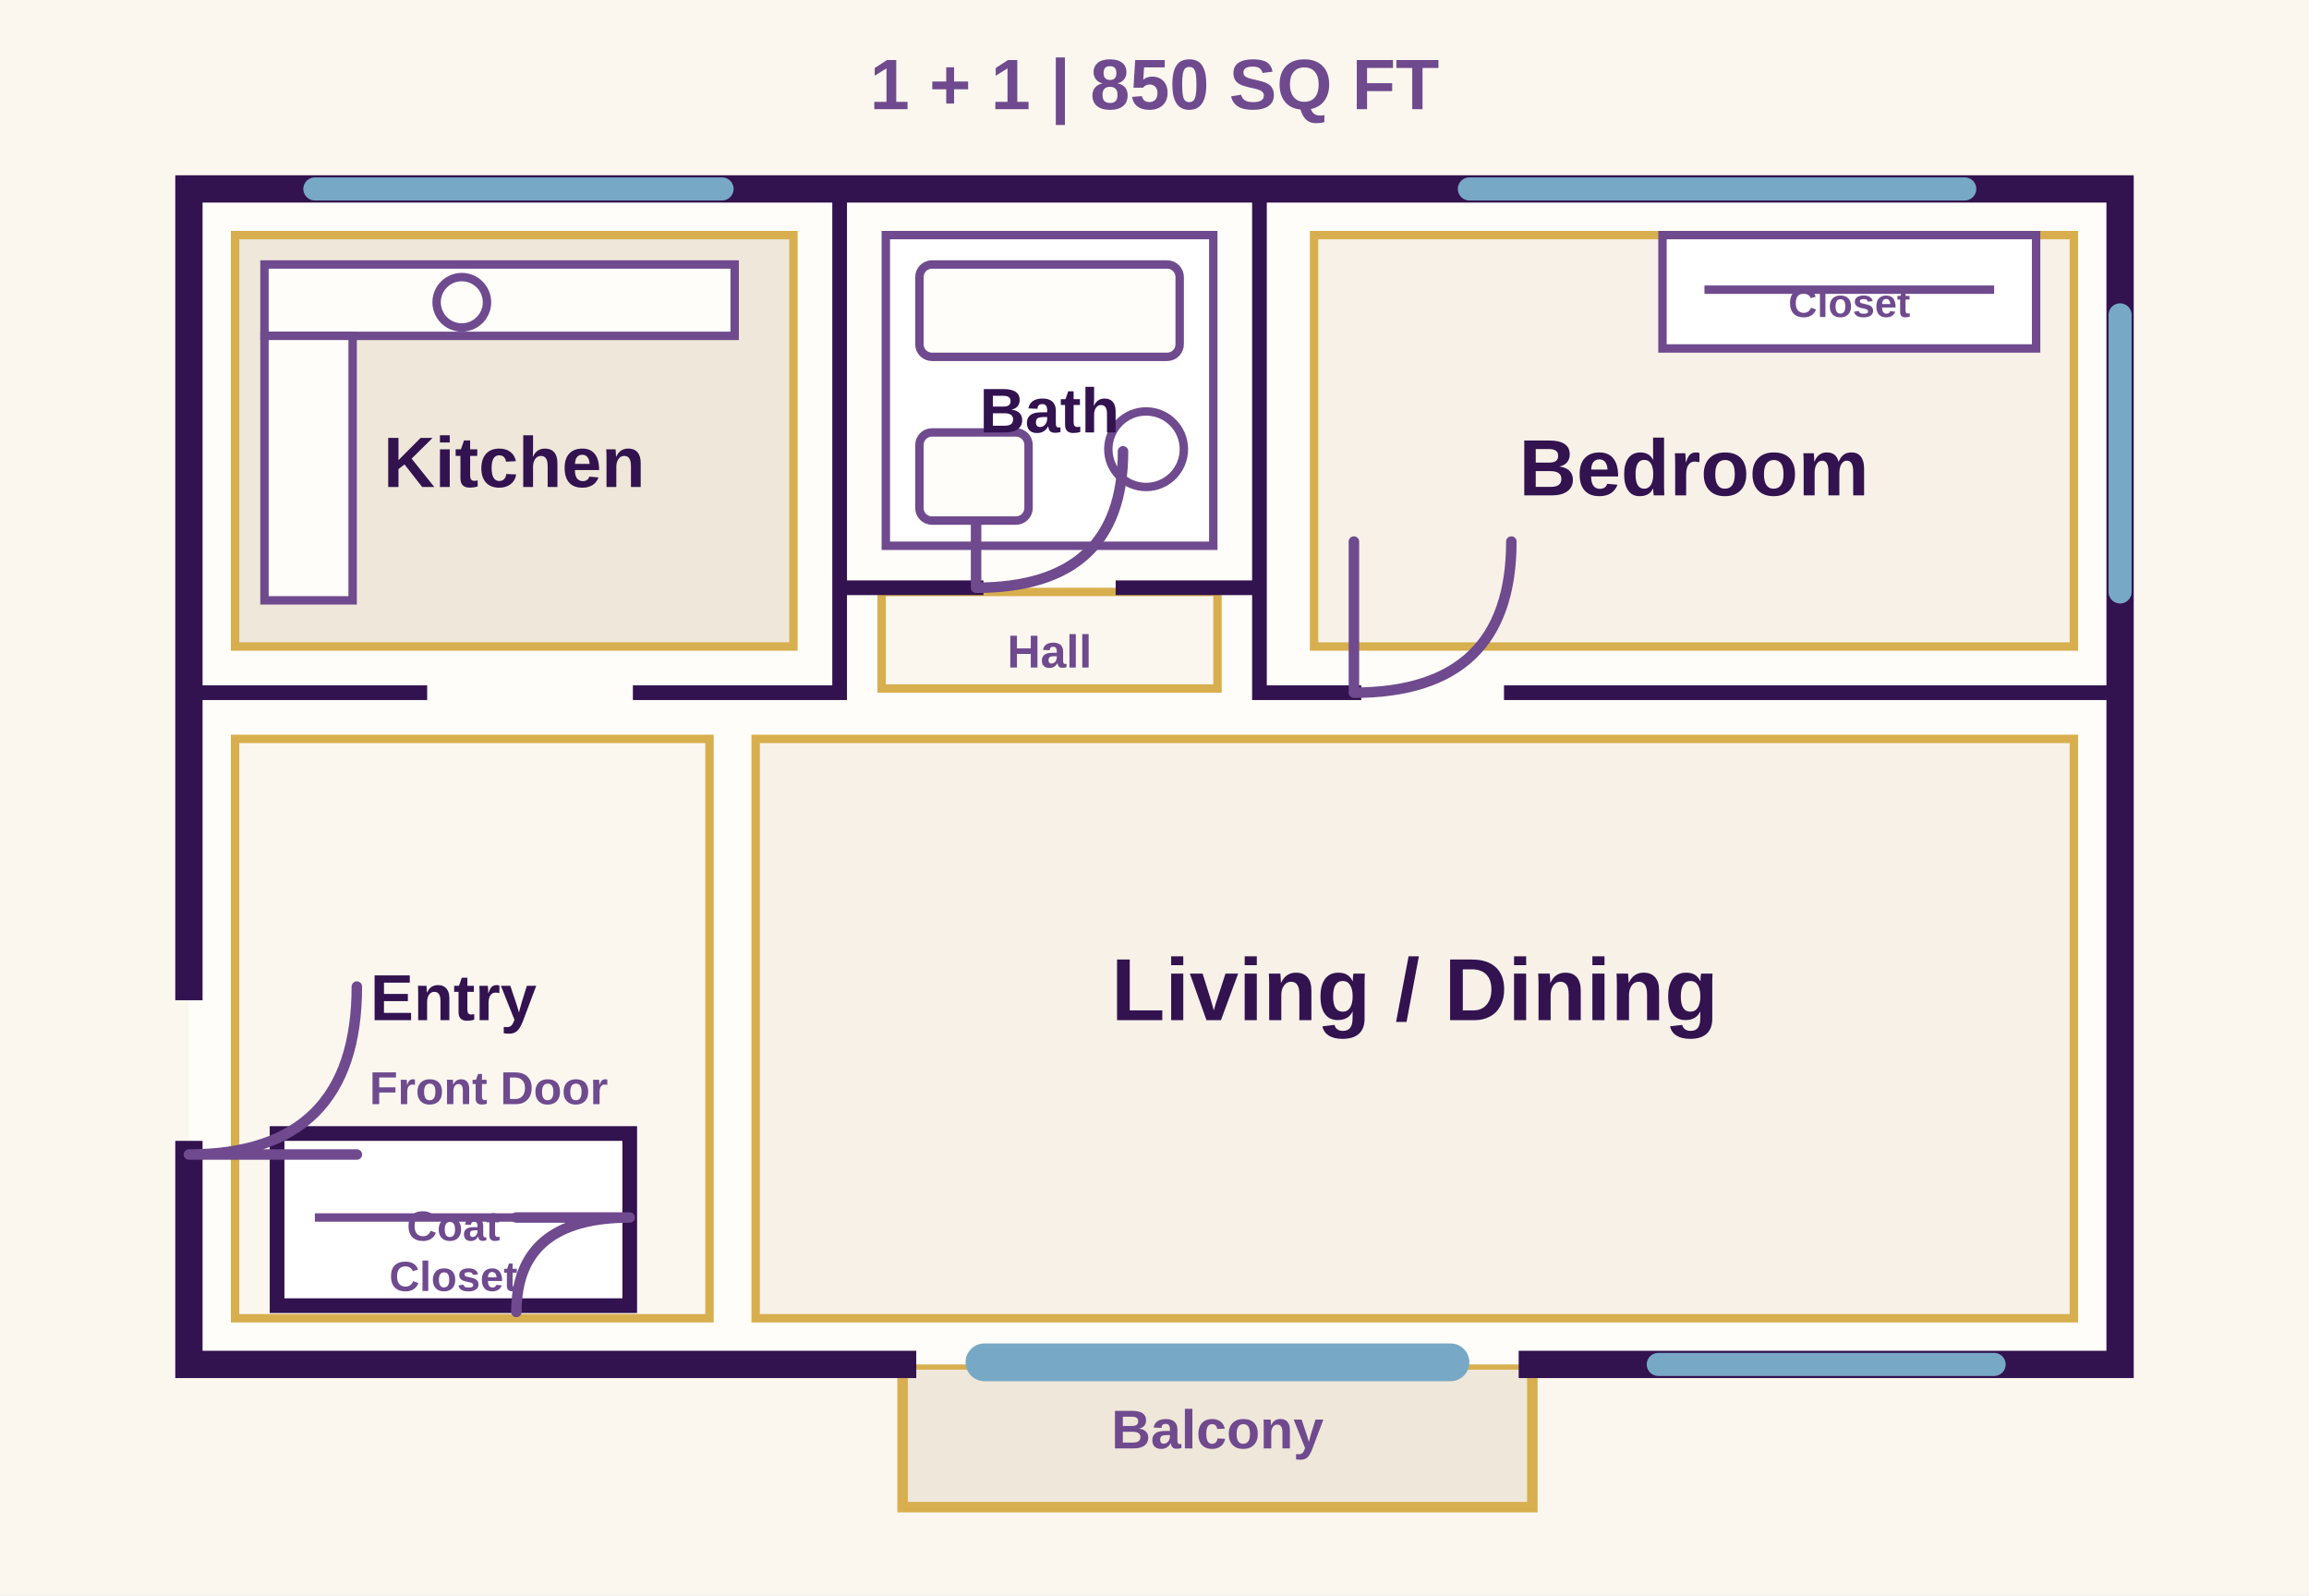
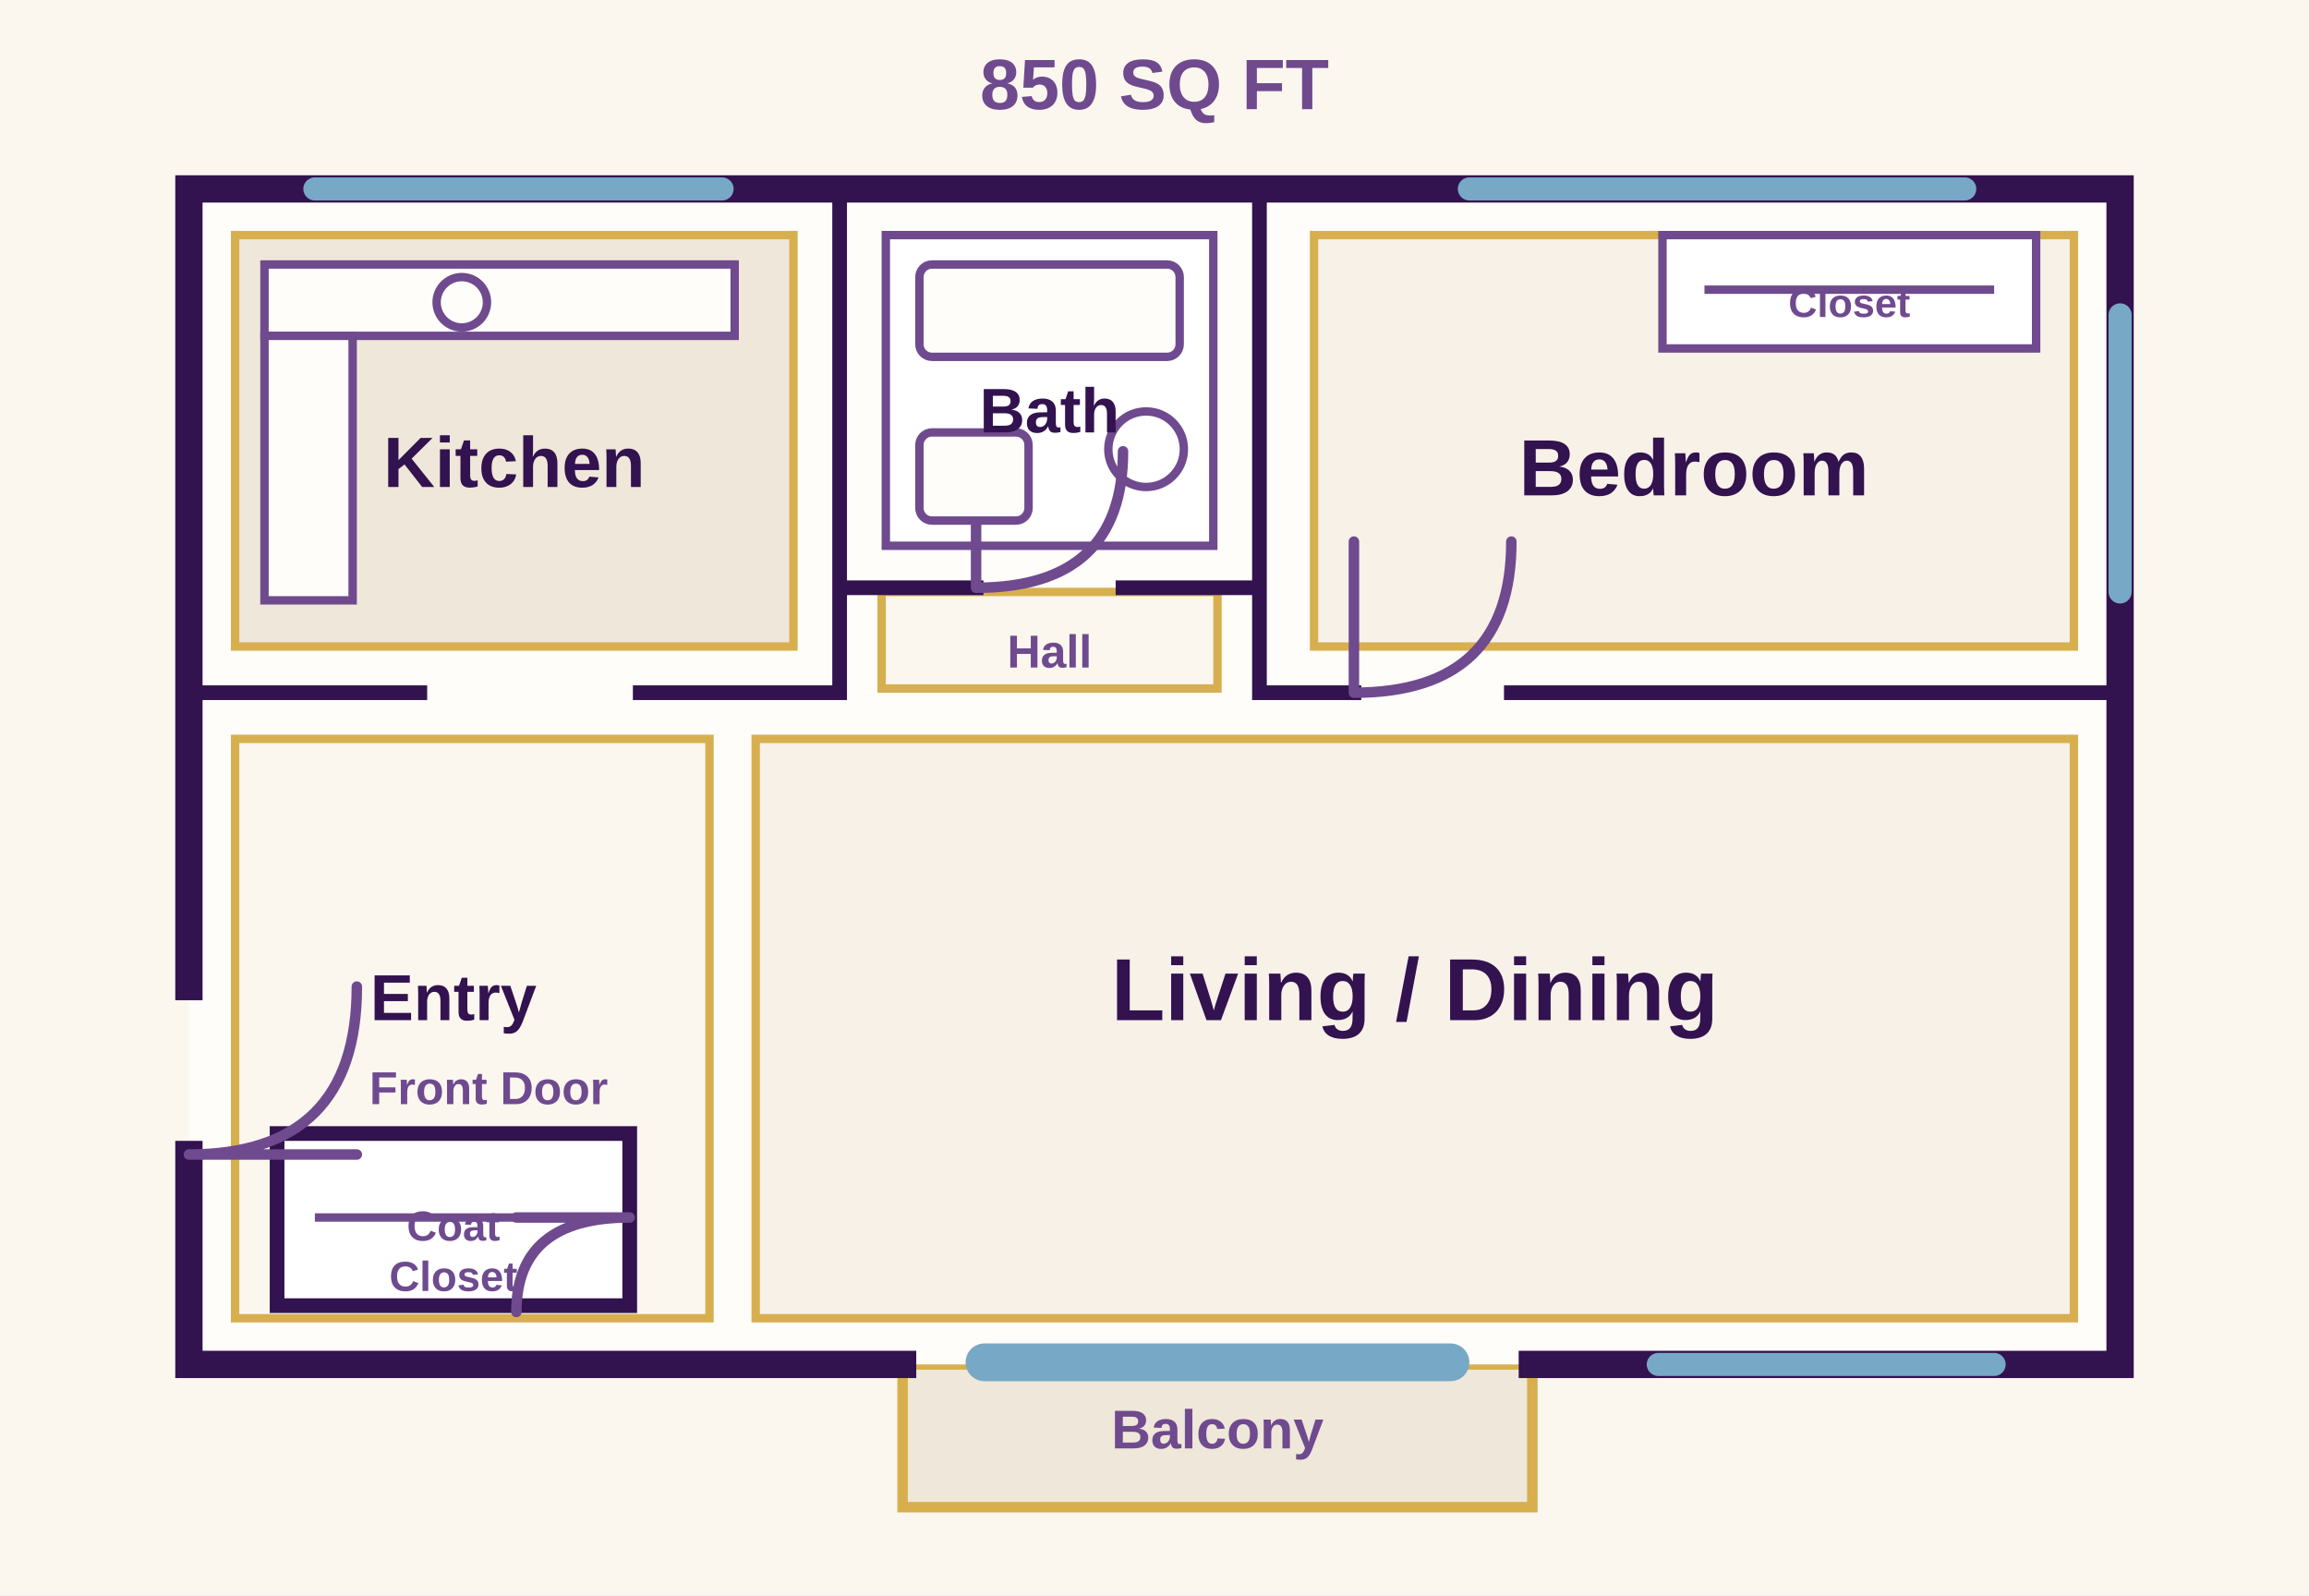
<svg xmlns="http://www.w3.org/2000/svg" viewBox="0 0 1100 760" role="img" aria-labelledby="title desc">
  <defs>
    <style>
      .label{font-family:Arial,sans-serif;font-weight:700;fill:#32124f}
      .small{font-family:Arial,sans-serif;font-weight:700;fill:#6f4a8e}
      .wall{stroke:#32124f;stroke-width:13;stroke-linecap:square;stroke-linejoin:miter;fill:none}
      .inner{stroke:#32124f;stroke-width:7;stroke-linecap:square;stroke-linejoin:miter;fill:none}
      .door{stroke:#6f4a8e;stroke-width:5;stroke-linecap:round;fill:none}
      .window{stroke:#77a8c6;stroke-width:11;stroke-linecap:round}
      .fixture{stroke:#6f4a8e;stroke-width:4;fill:none}
      .fixtureFill{fill:#fffdf9;stroke:#6f4a8e;stroke-width:4}
    </style>
  </defs>
  <rect width="1100" height="760" fill="#fbf7ef" />
-   <text x="550" y="52" text-anchor="middle" class="small" font-size="34">1 + 1 | 850 SQ FT</text>
+   <text x="550" y="52" text-anchor="middle" class="small" font-size="34">850 SQ FT</text>
  <rect x="430" y="650" width="300" height="68" fill="#efe7d9" stroke="#d8af4f" stroke-width="5" />
  <text x="580" y="690" text-anchor="middle" class="small" font-size="26">Balcony</text>
  <rect x="90" y="90" width="920" height="560" fill="#fffdf9" />
  <rect x="112" y="112" width="266" height="196" fill="#efe7d9" stroke="#d8af4f" stroke-width="4" />
  <rect x="422" y="112" width="156" height="148" fill="#ffffff" stroke="#6f4a8e" stroke-width="4" />
  <rect x="626" y="112" width="362" height="196" fill="#f7f1e8" stroke="#d8af4f" stroke-width="4" />
  <rect x="112" y="352" width="226" height="276" fill="#fbf7ef" stroke="#d8af4f" stroke-width="4" />
  <rect x="360" y="352" width="628" height="276" fill="#f7f1e8" stroke="#d8af4f" stroke-width="4" />
  <rect x="420" y="282" width="160" height="46" fill="#fbf7ef" stroke="#d8af4f" stroke-width="4" />
  <rect x="792" y="112" width="178" height="54" fill="#ffffff" stroke="#6f4a8e" stroke-width="4" />
  <rect x="132" y="540" width="168" height="82" fill="#ffffff" stroke="#6f4a8e" stroke-width="4" />
  <path class="wall" d="M90 90H1010V650H730M430 650H90V550M90 470V90" />
  <path class="inner" d="M400 90V330M90 330H200M305 330H400M600 90V330M400 280H465M535 280H600M600 330H645M720 330H1010M132 540H300V622H132V540" />
  <line class="window" x1="150" y1="90" x2="344" y2="90" />
  <line class="window" x1="700" y1="90" x2="936" y2="90" />
  <line class="window" x1="1010" y1="150" x2="1010" y2="282" />
  <line class="window" x1="790" y1="650" x2="950" y2="650" />
  <rect x="460" y="640" width="240" height="18" rx="9" fill="#77a8c6" />
  <path class="door" d="M90 550H170M90 550Q170 550 170 470" />
  <path class="door" d="M465 280V215M465 280Q535 280 535 215" />
  <path class="door" d="M645 330V258M645 330Q720 330 720 258" />
  <path class="door" d="M300 580H246M300 580Q246 580 246 625" />
  <rect x="126" y="126" width="224" height="34" class="fixtureFill" />
  <rect x="126" y="160" width="42" height="126" class="fixtureFill" />
  <circle cx="220" cy="144" r="12" class="fixture" />
  <rect x="438" y="126" width="124" height="44" rx="6" class="fixtureFill" />
  <circle cx="546" cy="214" r="18" class="fixture" />
  <rect x="438" y="206" width="52" height="42" rx="6" class="fixtureFill" />
  <line x1="812" y1="138" x2="950" y2="138" class="fixture" />
  <line x1="150" y1="580" x2="280" y2="580" class="fixture" />
  <text x="245" y="232" text-anchor="middle" class="label" font-size="34">Kitchen</text>
  <text x="500" y="206" text-anchor="middle" class="label" font-size="30">Bath</text>
  <text x="500" y="318" text-anchor="middle" class="small" font-size="22">Hall</text>
  <text x="807" y="236" text-anchor="middle" class="label" font-size="38">Bedroom</text>
  <text x="881" y="151" text-anchor="middle" class="small" font-size="19">Closet</text>
  <text x="216" y="486" text-anchor="middle" class="label" font-size="31">Entry</text>
  <text x="216" y="591" text-anchor="middle" class="small" font-size="20">Coat</text>
  <text x="216" y="615" text-anchor="middle" class="small" font-size="20">Closet</text>
  <text x="674" y="486" text-anchor="middle" class="label" font-size="42">Living / Dining</text>
  <text x="176" y="526" class="small" font-size="22">Front Door</text>
</svg>
